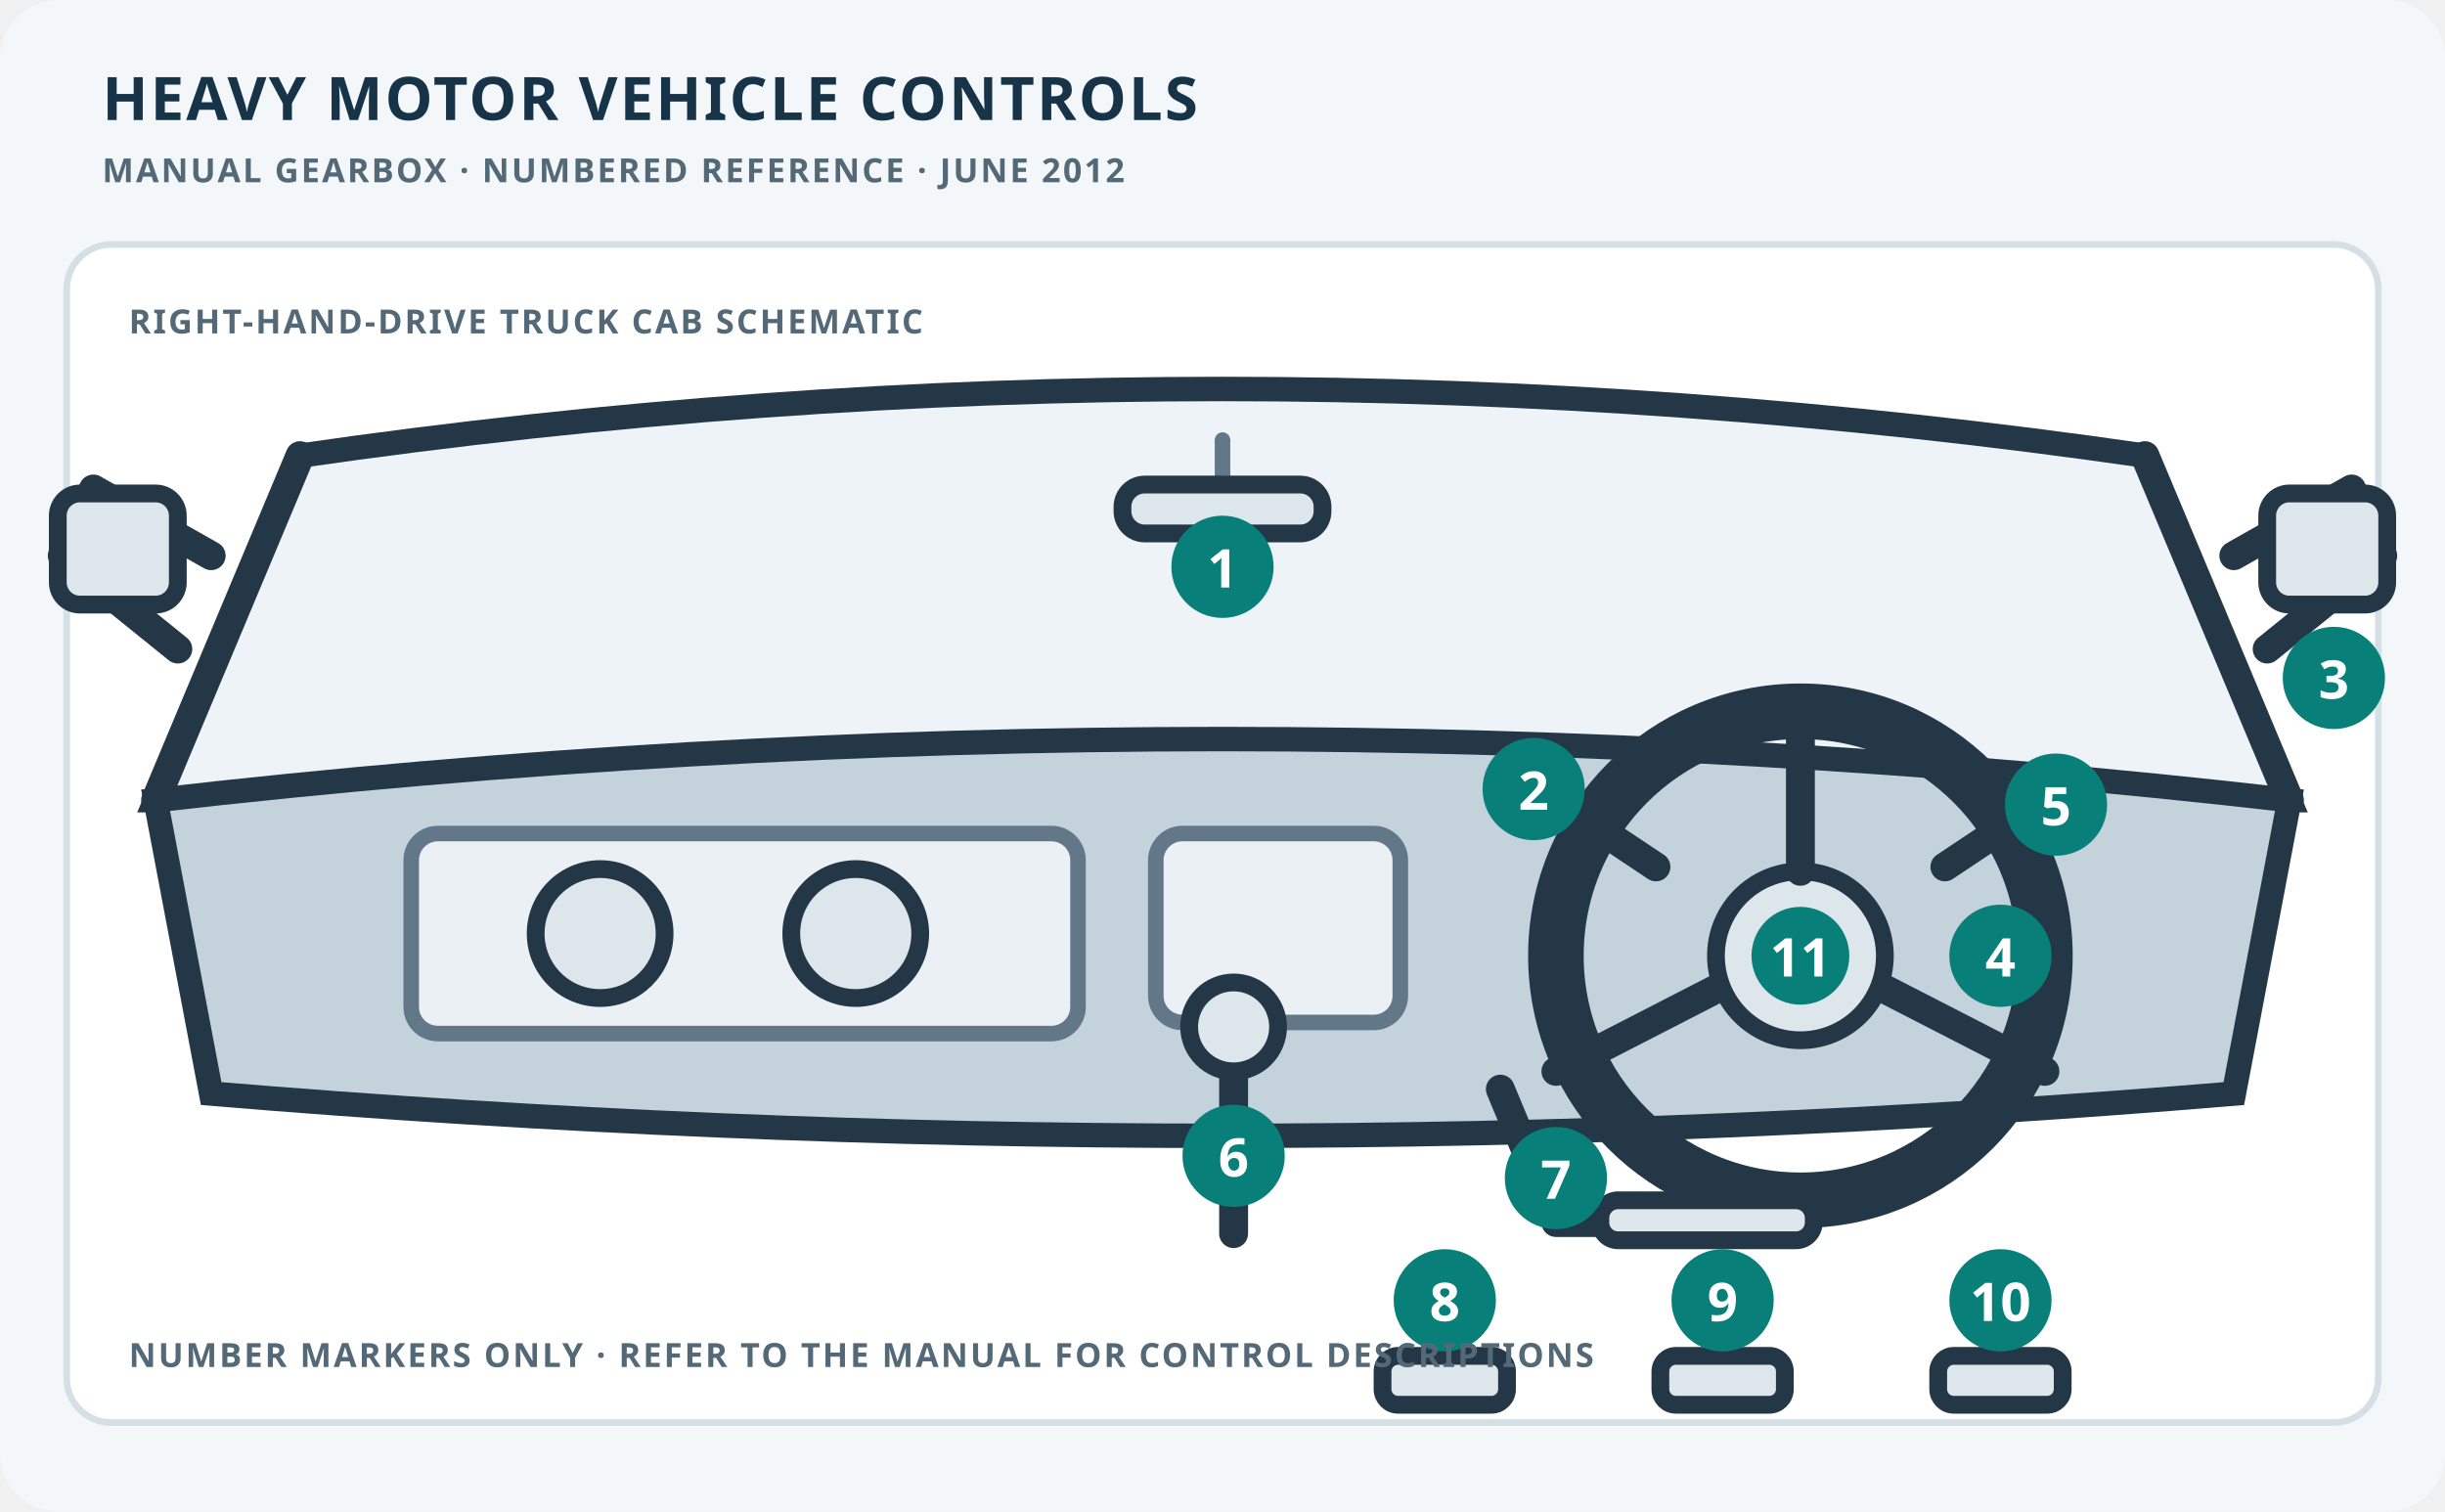
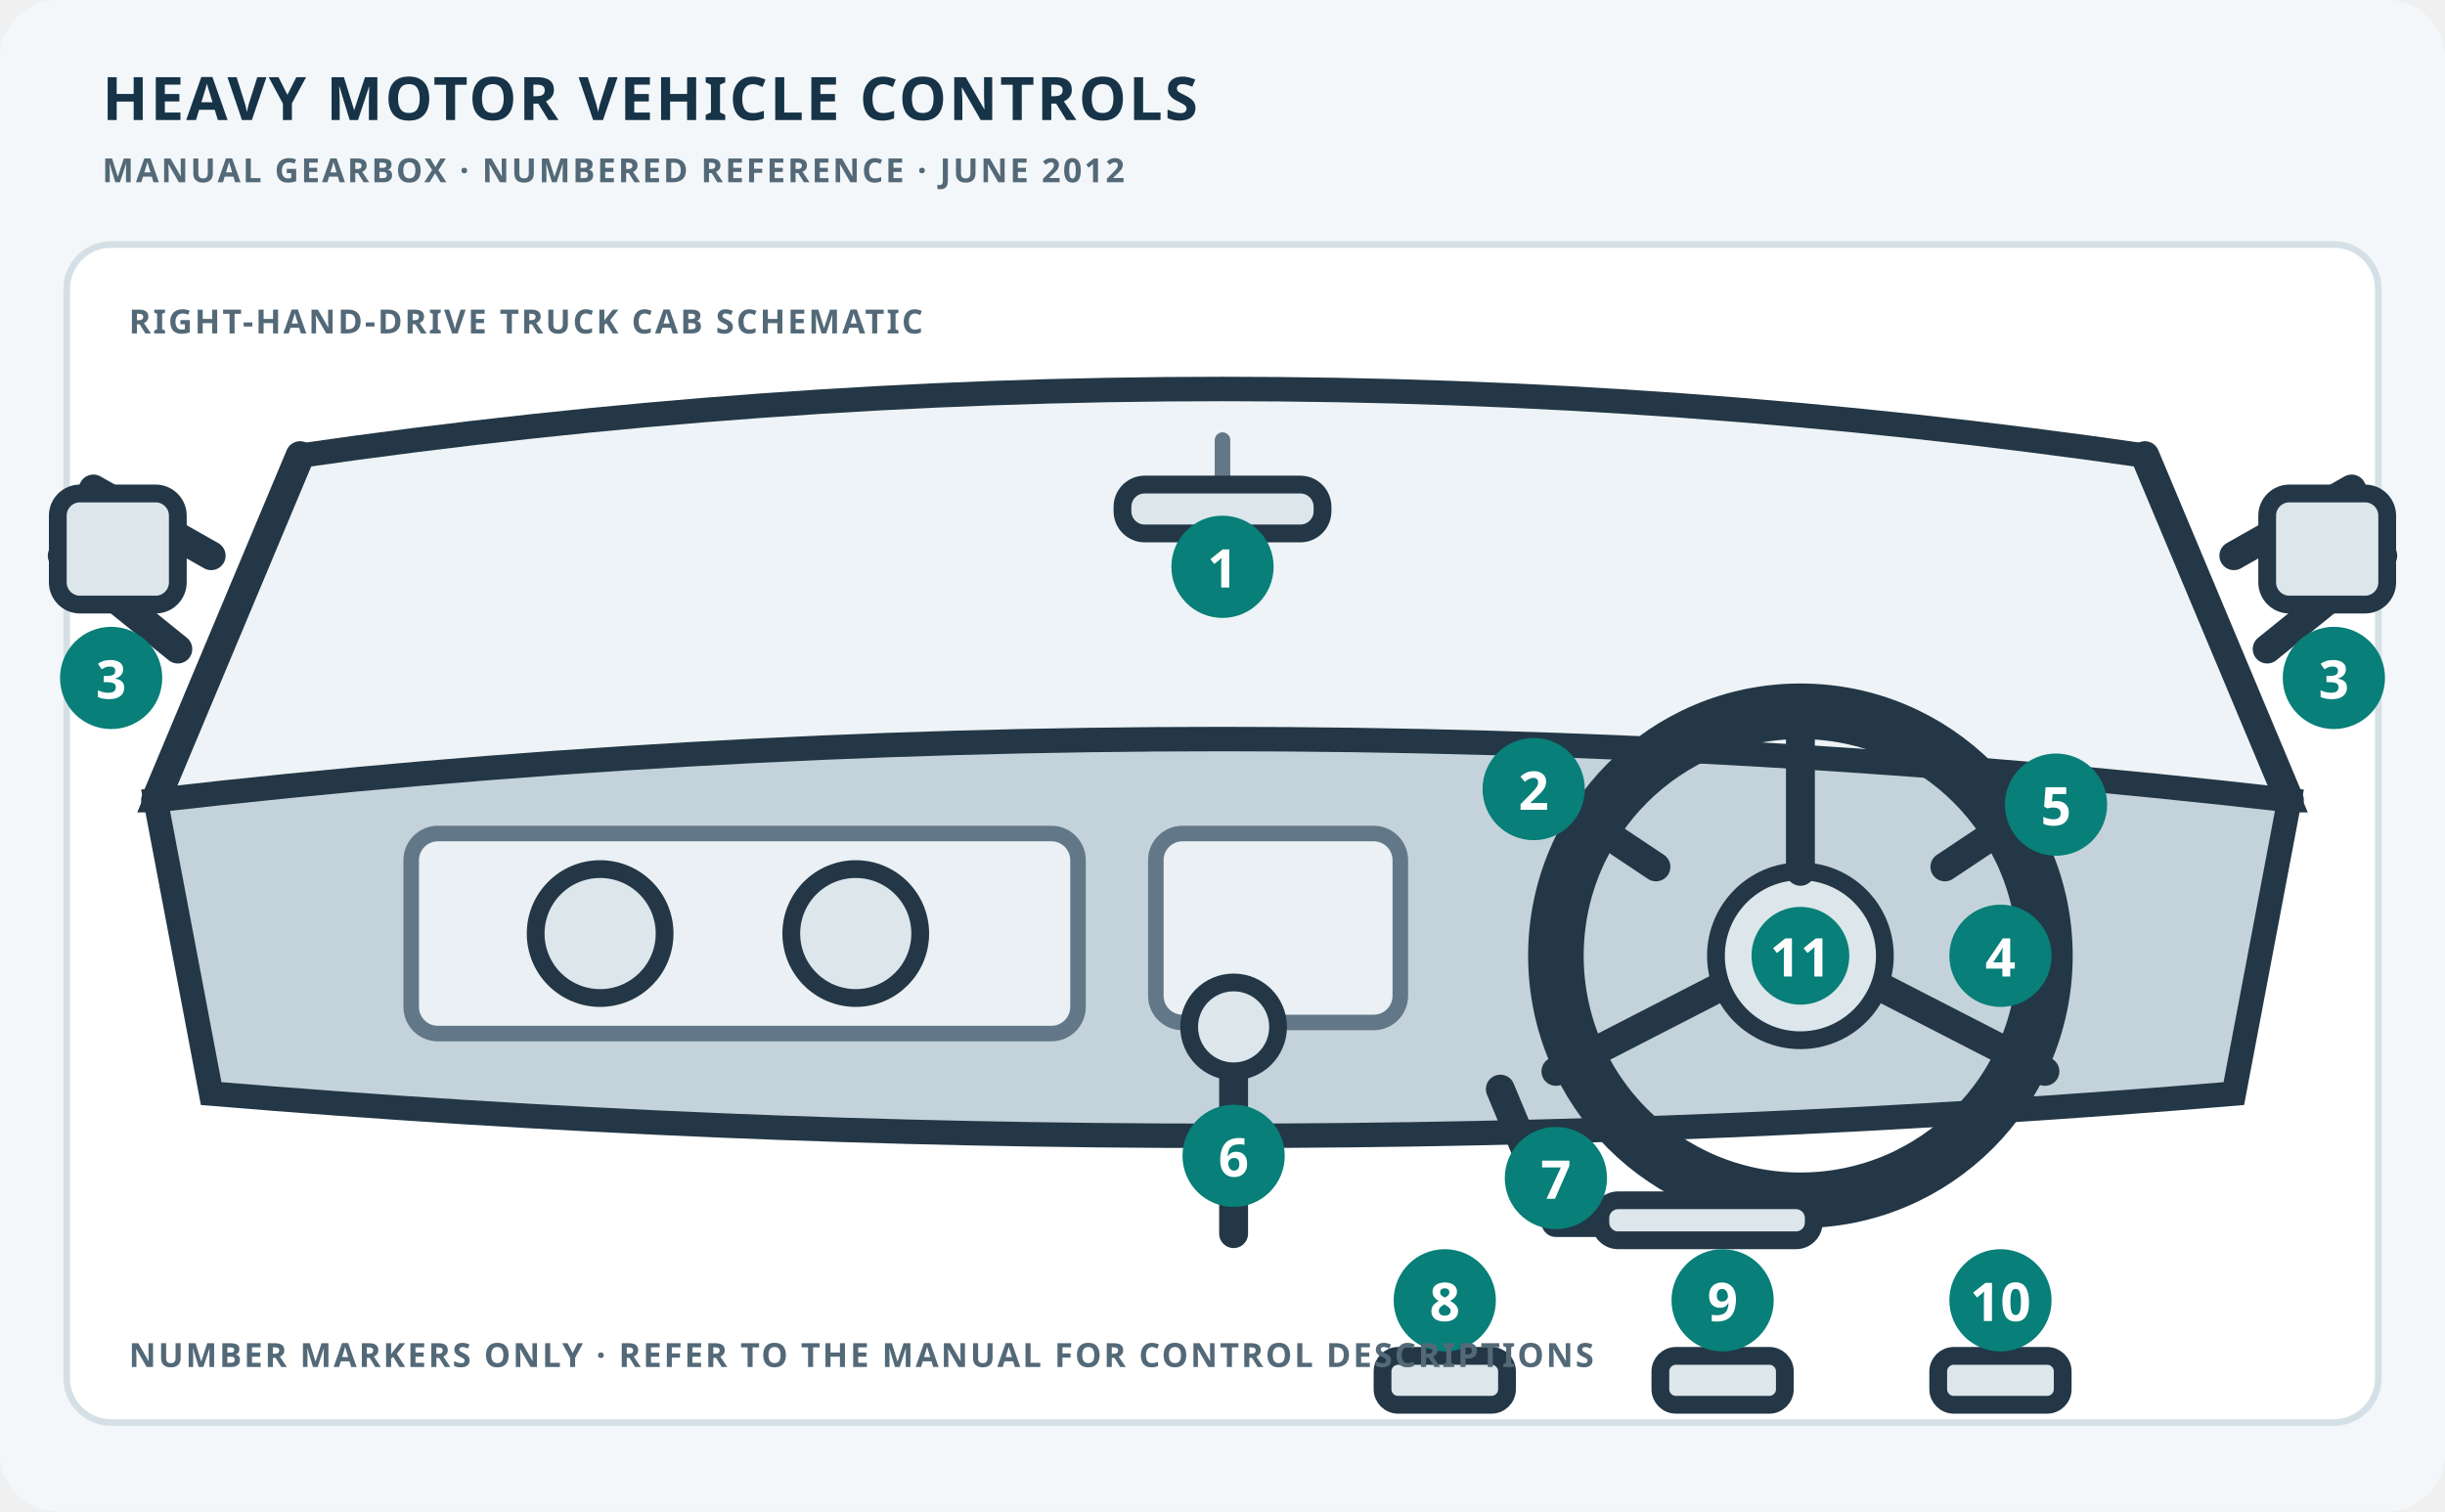
<svg xmlns="http://www.w3.org/2000/svg" viewBox="0 0 1100 680" role="img" aria-labelledby="title desc">
  <defs>
    <style>
.bg{fill:#f4f7f9}.card{fill:#fff;stroke:#d5e0e6;stroke-width:3}.ink{fill:none;stroke:#233746;stroke-width:13;stroke-linecap:round;stroke-linejoin:round}.thin{fill:none;stroke:#627888;stroke-width:7;stroke-linecap:round;stroke-linejoin:round}.metal{fill:#dce6eb;stroke:#233746;stroke-width:8;stroke-linejoin:round}.accent{fill:#087f78}.n{fill:#fff;font:700 24px system-ui,sans-serif;text-anchor:middle;dominant-baseline:central}.h{fill:#163348;font:700 27px system-ui,sans-serif;letter-spacing:1px}.s{fill:#536978;font:600 15px system-ui,sans-serif;letter-spacing:1px}
</style>
  </defs>
  <rect width="1100" height="680" rx="26" class="bg" />
  <text x="46" y="54" class="h">HEAVY MOTOR VEHICLE CONTROLS</text>
  <text x="46" y="82" class="s">MANUAL GEARBOX · NUMBERED REFERENCE · JUNE 2012</text>
  <rect x="30" y="110" width="1040" height="530" rx="20" class="card" />
  <text x="58" y="150" class="s">RIGHT-HAND-DRIVE TRUCK CAB SCHEMATIC</text>
  <path d="M135 205 Q550 145 965 205 L1030 360 L70 360Z" fill="#edf3f6" stroke="#233746" stroke-width="11" />
  <path d="M135 205 L70 360 M965 205 L1030 360" class="ink" />
  <path d="M95 250 L42 220 L28 250 L80 292 M1005 250 L1058 220 L1072 250 L1020 292" class="ink" />
  <rect x="26" y="222" width="54" height="50" rx="10" class="metal" />
  <rect x="1020" y="222" width="54" height="50" rx="10" class="metal" />
  <path d="M550 198 L550 228" class="thin" />
  <rect x="505" y="218" width="90" height="22" rx="10" class="metal" />
  <path d="M70 360 Q550 305 1030 360 L1005 492 Q550 530 95 492Z" fill="#c4d3db" stroke="#233746" stroke-width="11" />
  <rect x="185" y="375" width="300" height="90" rx="12" fill="#eaf0f3" stroke="#627888" stroke-width="7" />
  <circle cx="270" cy="420" r="29" class="metal" />
  <circle cx="385" cy="420" r="29" class="metal" />
  <rect x="520" y="375" width="110" height="85" rx="12" fill="#eaf0f3" stroke="#627888" stroke-width="7" />
  <circle cx="810" cy="430" r="110" fill="none" stroke="#233746" stroke-width="25" />
  <circle cx="810" cy="430" r="38" class="metal" />
  <path d="M810 392 L810 320 M772 445 L700 482 M848 445 L920 482" class="ink" />
  <path d="M745 390 L700 360 L682 363 M875 390 L920 360 L940 363" class="ink" />
  <path d="M555 470 L555 555" class="ink" />
  <circle cx="555" cy="462" r="20" class="metal" />
  <path d="M675 490 L700 550 L730 550" class="ink" />
  <rect x="720" y="540" width="96" height="18" rx="8" class="metal" />
  <path d="M650 570 L650 625 M775 570 L775 625 M900 570 L900 625" class="ink" />
  <rect x="622" y="610" width="56" height="22" rx="7" class="metal" />
  <rect x="747" y="610" width="56" height="22" rx="7" class="metal" />
  <rect x="872" y="610" width="56" height="22" rx="7" class="metal" />
  <g>
    <circle cx="550" cy="255" r="23" class="accent" />
    <text x="550" y="255" class="n">1</text>
  </g>
  <g>
    <circle cx="690" cy="355" r="23" class="accent" />
    <text x="690" y="355" class="n">2</text>
  </g>
  <g>
    <circle cx="1050" cy="305" r="23" class="accent" />
    <text x="1050" y="305" class="n">3</text>
  </g>
  <g>
+     <circle cx="50" cy="305" r="23" class="accent" />
+     <text x="50" y="305" class="n">3</text>
+   </g>
+   <g>
    <circle cx="900" cy="430" r="23" class="accent" />
    <text x="900" y="430" class="n">4</text>
  </g>
  <g>
    <circle cx="925" cy="362" r="23" class="accent" />
    <text x="925" y="362" class="n">5</text>
  </g>
  <g>
    <circle cx="555" cy="520" r="23" class="accent" />
    <text x="555" y="520" class="n">6</text>
  </g>
  <g>
    <circle cx="700" cy="530" r="23" class="accent" />
    <text x="700" y="530" class="n">7</text>
  </g>
  <g>
    <circle cx="650" cy="585" r="23" class="accent" />
    <text x="650" y="585" class="n">8</text>
  </g>
  <g>
    <circle cx="775" cy="585" r="23" class="accent" />
    <text x="775" y="585" class="n">9</text>
  </g>
  <g>
    <circle cx="900" cy="585" r="23" class="accent" />
    <text x="900" y="585" class="n">10</text>
  </g>
  <g>
    <circle cx="810" cy="430" r="22" class="accent" />
    <text x="810" y="430" class="n">11</text>
  </g>
  <text x="58" y="615" class="s">NUMBER MARKERS ONLY · REFER TO THE MANUAL FOR CONTROL DESCRIPTIONS</text>
</svg>
